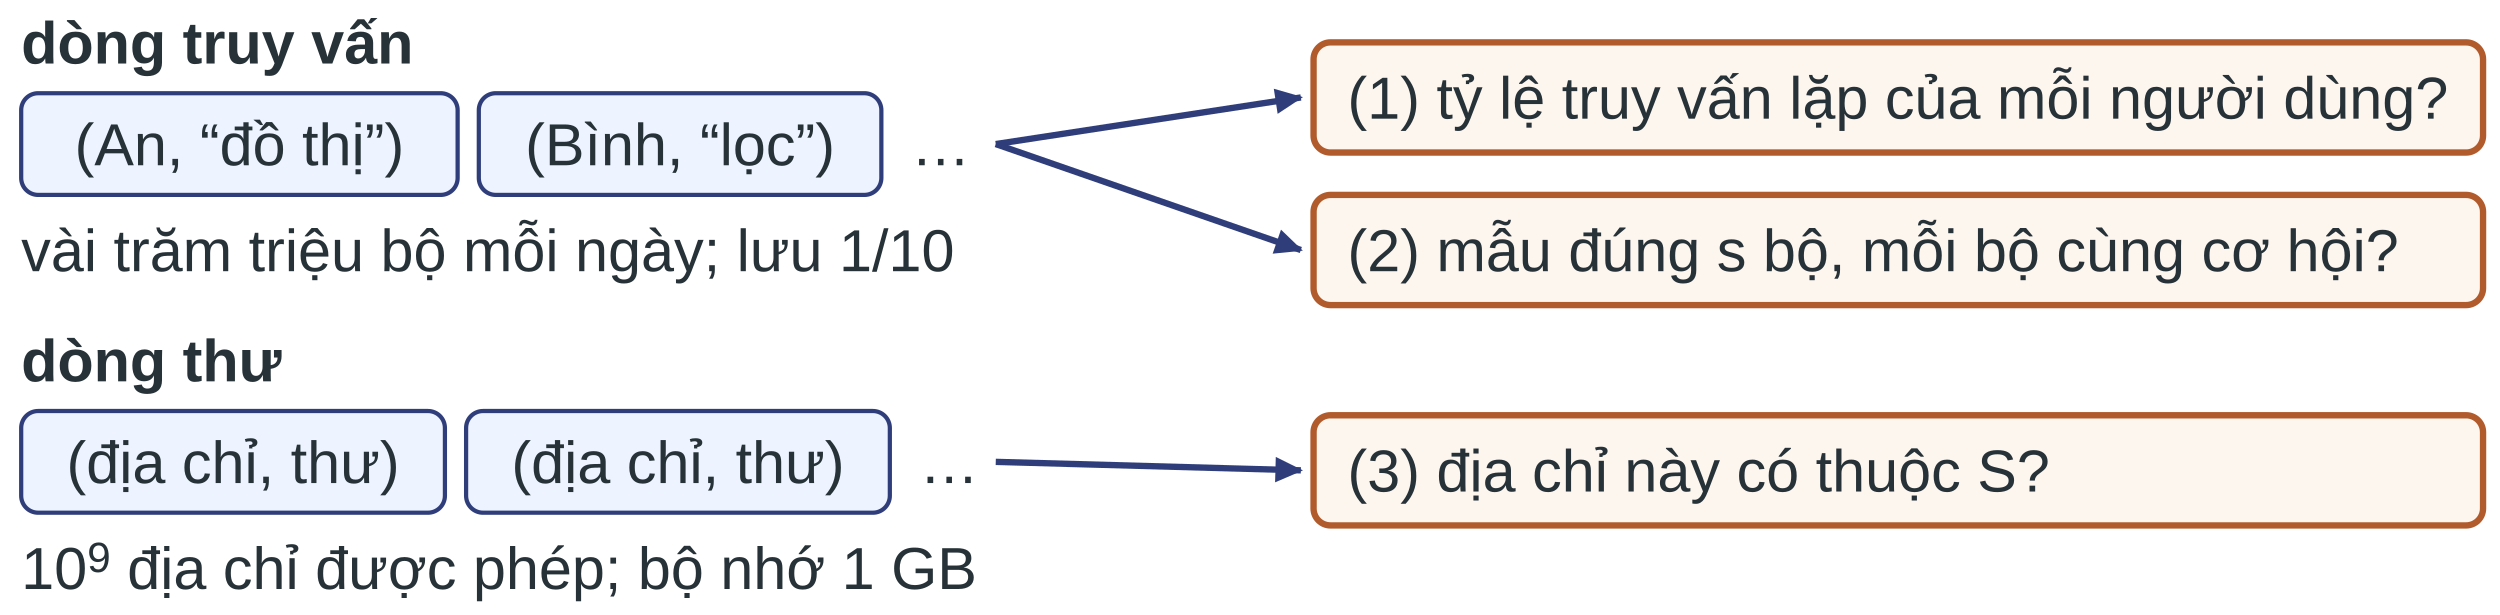
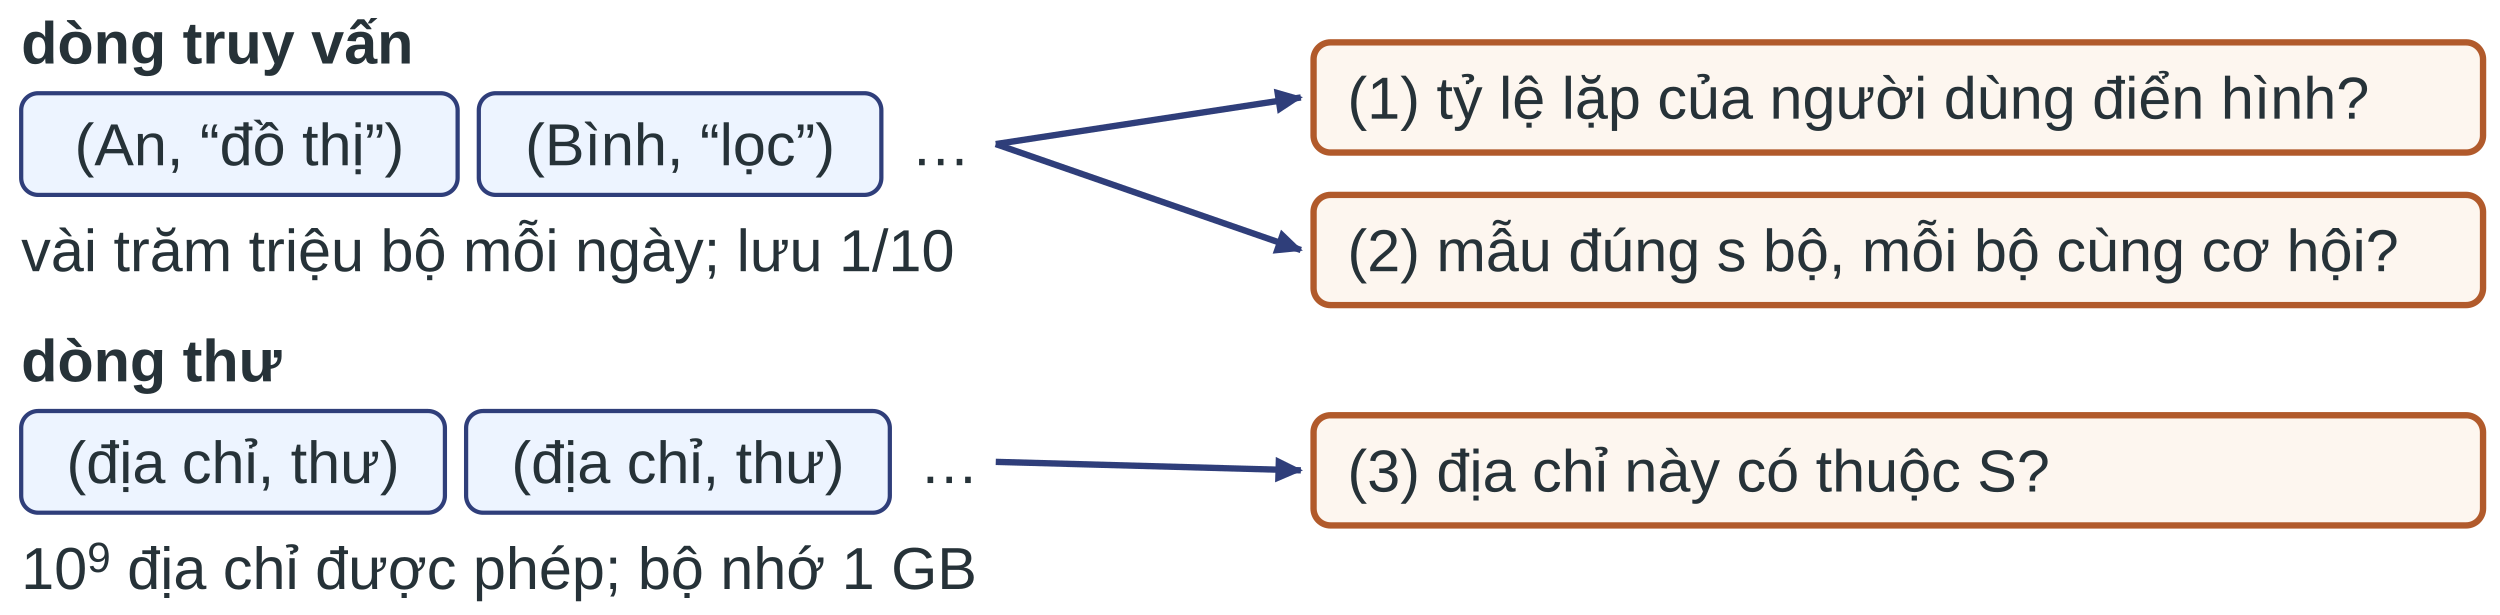
<svg xmlns="http://www.w3.org/2000/svg" viewBox="0 0 1180 290" role="img" aria-labelledby="hdc-t hdc-d">
  <defs>
    <marker id="hdc-a" markerUnits="userSpaceOnUse" markerWidth="14" markerHeight="14" refX="12" refY="6" orient="auto">
      <path d="M0,0 L0,12 L13,6 z" fill="#2f3e7a" />
    </marker>
  </defs>
  <g font-family="Arial,Helvetica,sans-serif" font-size="28" fill="#263238">
    <text x="10" y="30" font-weight="700">dòng truy vấn</text>
    <g fill="#edf4ff" stroke="#2f3e7a" stroke-width="2">
      <rect x="10" y="44" width="206" height="48" rx="8" />
      <rect x="226" y="44" width="190" height="48" rx="8" />
    </g>
    <g text-anchor="middle">
      <text x="113" y="78">(An, “đồ thị”)</text>
      <text x="321" y="78">(Bình, “lọc”)</text>
    </g>
    <text x="430" y="78">…</text>
    <text x="10" y="128">vài trăm triệu bộ mỗi ngày; lưu 1/10</text>
    <text x="10" y="180" font-weight="700">dòng thư</text>
    <g fill="#edf4ff" stroke="#2f3e7a" stroke-width="2">
      <rect x="10" y="194" width="200" height="48" rx="8" />
      <rect x="220" y="194" width="200" height="48" rx="8" />
    </g>
    <g text-anchor="middle">
      <text x="110" y="228">(địa chỉ, thư)</text>
      <text x="320" y="228">(địa chỉ, thư)</text>
    </g>
    <text x="434" y="228">…</text>
    <text x="10" y="278">10<tspan baseline-shift="super" font-size="20">9</tspan> địa chỉ được phép; bộ nhớ 1 GB</text>
    <g fill="#fdf6ef" stroke="#b15a2b" stroke-width="3">
      <rect x="620" y="20" width="552" height="52" rx="8" />
      <rect x="620" y="92" width="552" height="52" rx="8" />
      <rect x="620" y="196" width="552" height="52" rx="8" />
    </g>
-     <text x="636" y="56">(1) tỷ lệ truy vấn lặp của mỗi người dùng?</text>
+     <text x="636" y="56">(1) tỷ lệ lặp của người dùng điển hình?</text>
    <text x="636" y="128">(2) mẫu đúng s bộ, mỗi bộ cùng cơ hội?</text>
    <text x="636" y="232">(3) địa chỉ này có thuộc S?</text>
    <g stroke="#2f3e7a" stroke-width="3" fill="none" marker-end="url(#hdc-a)">
      <path d="M470,68 L614,46" />
      <path d="M470,68 L614,118" />
      <path d="M470,218 L614,222" />
    </g>
  </g>
</svg>
